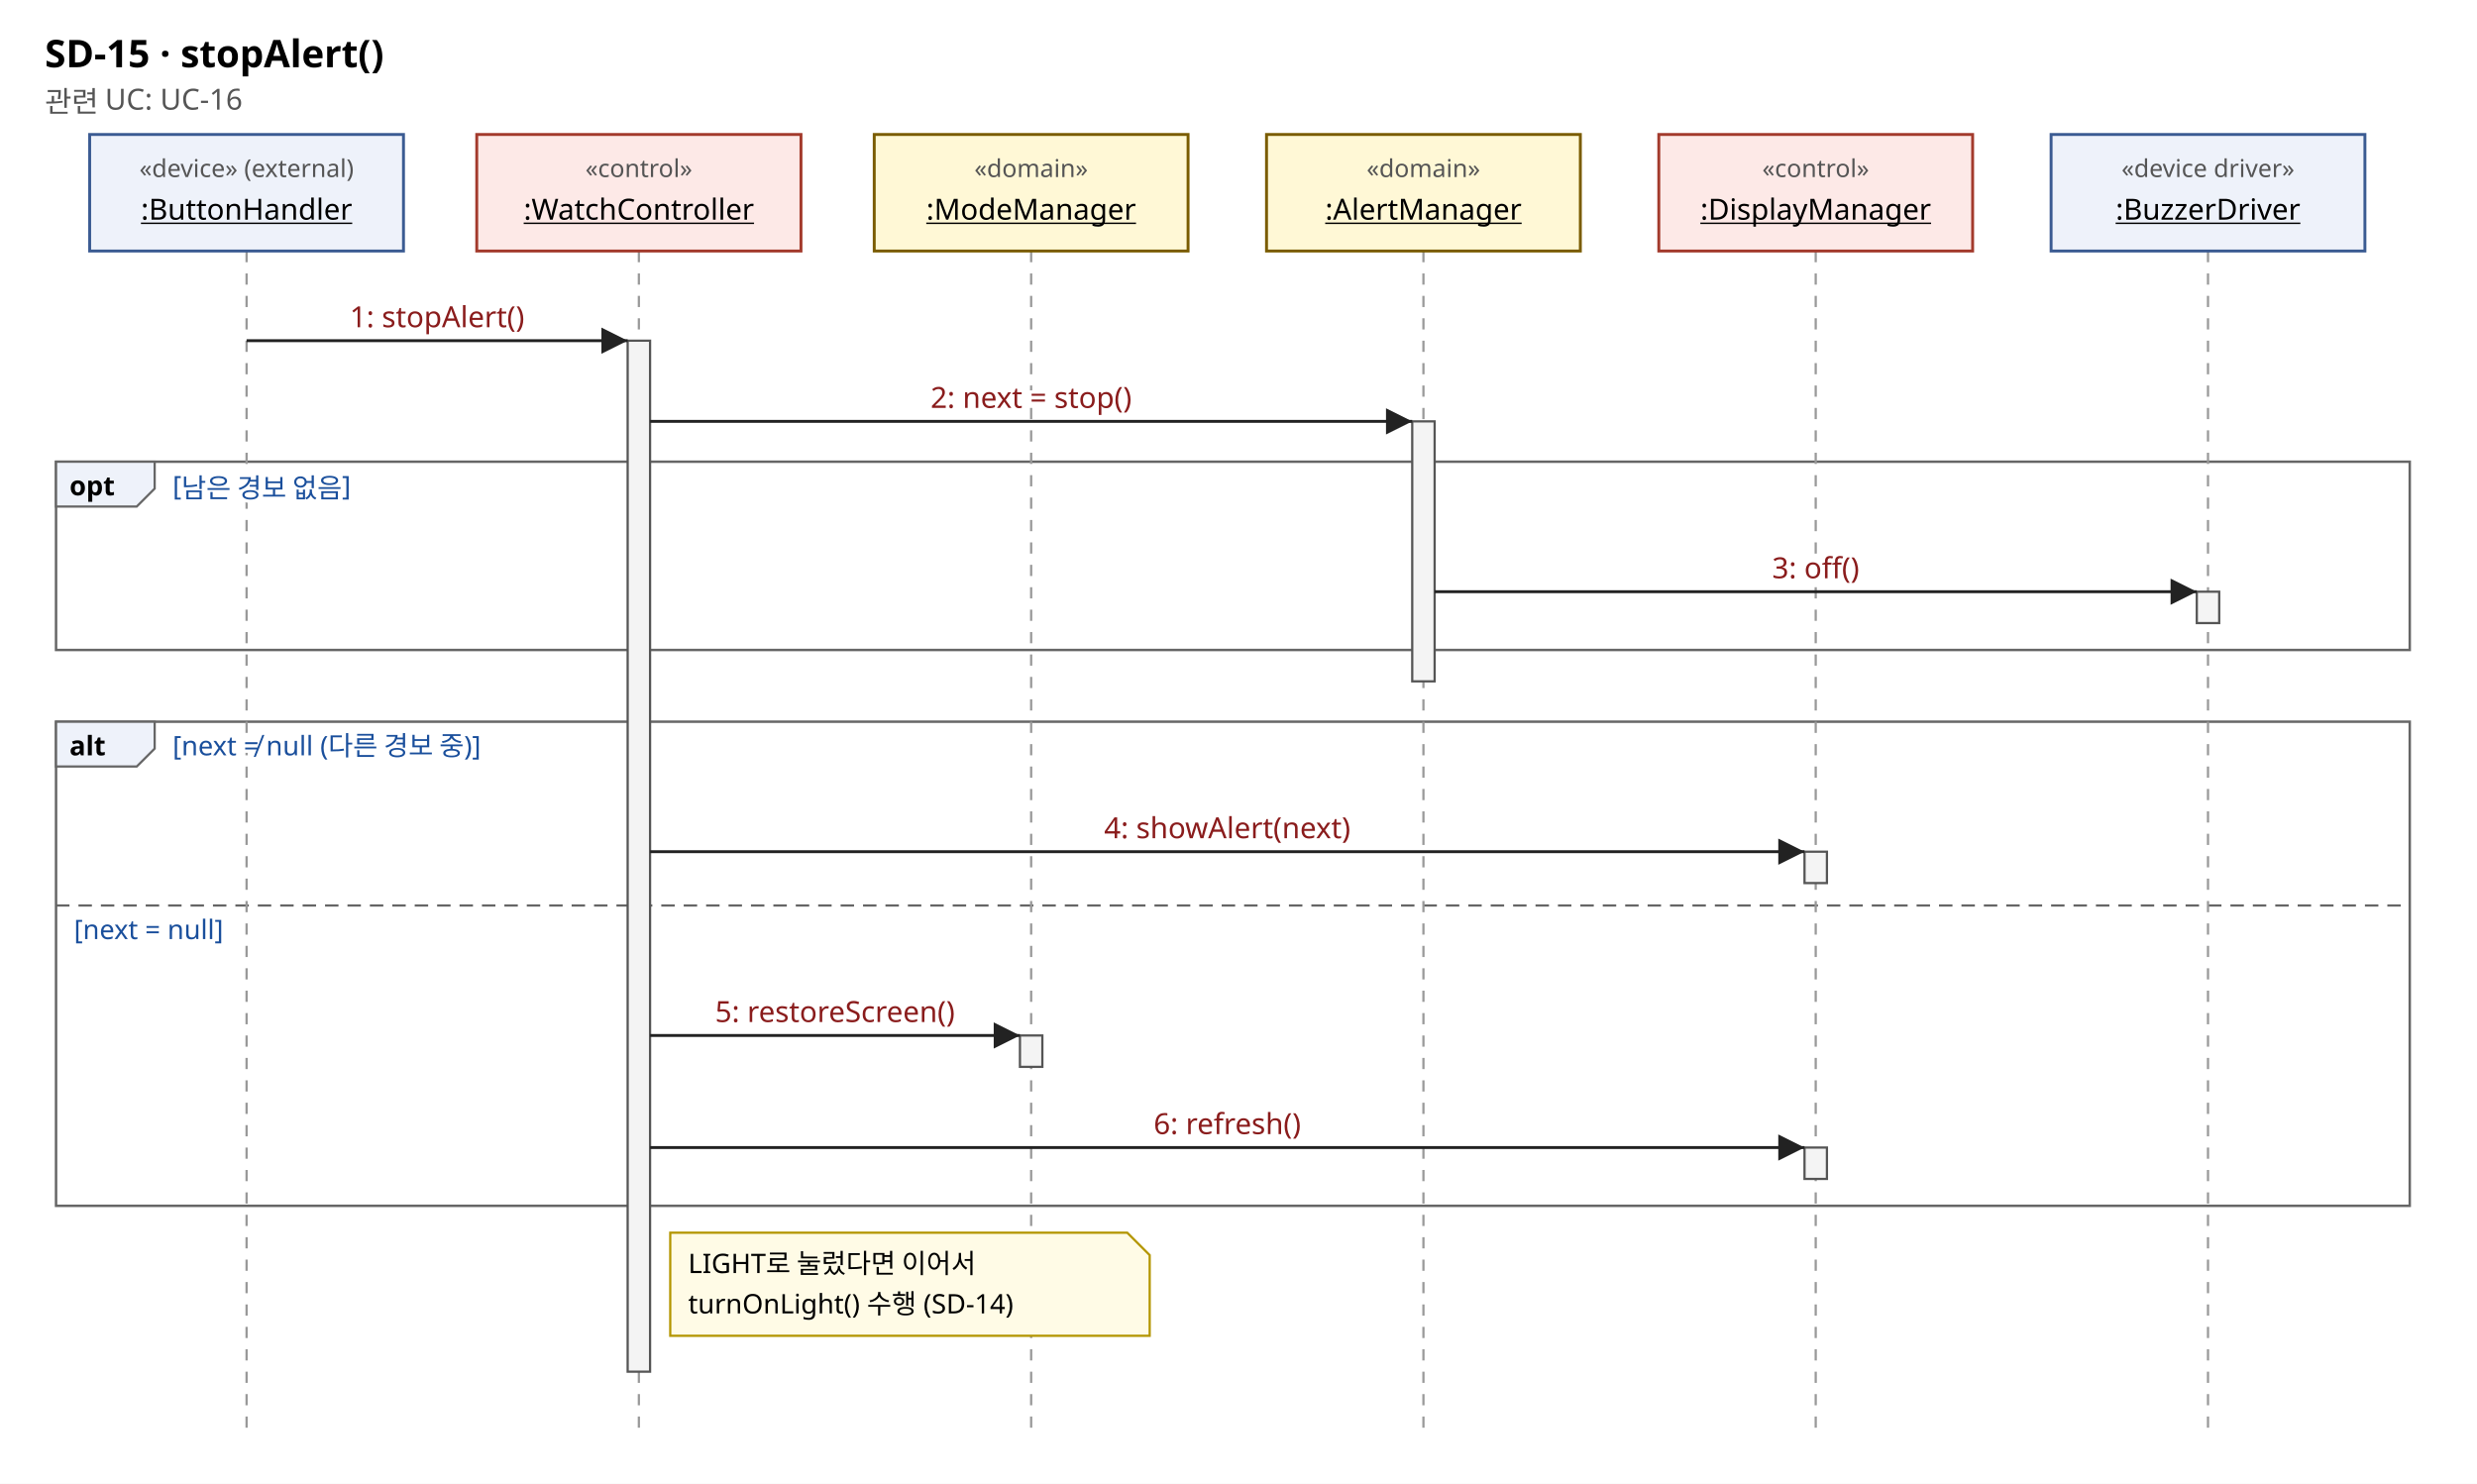
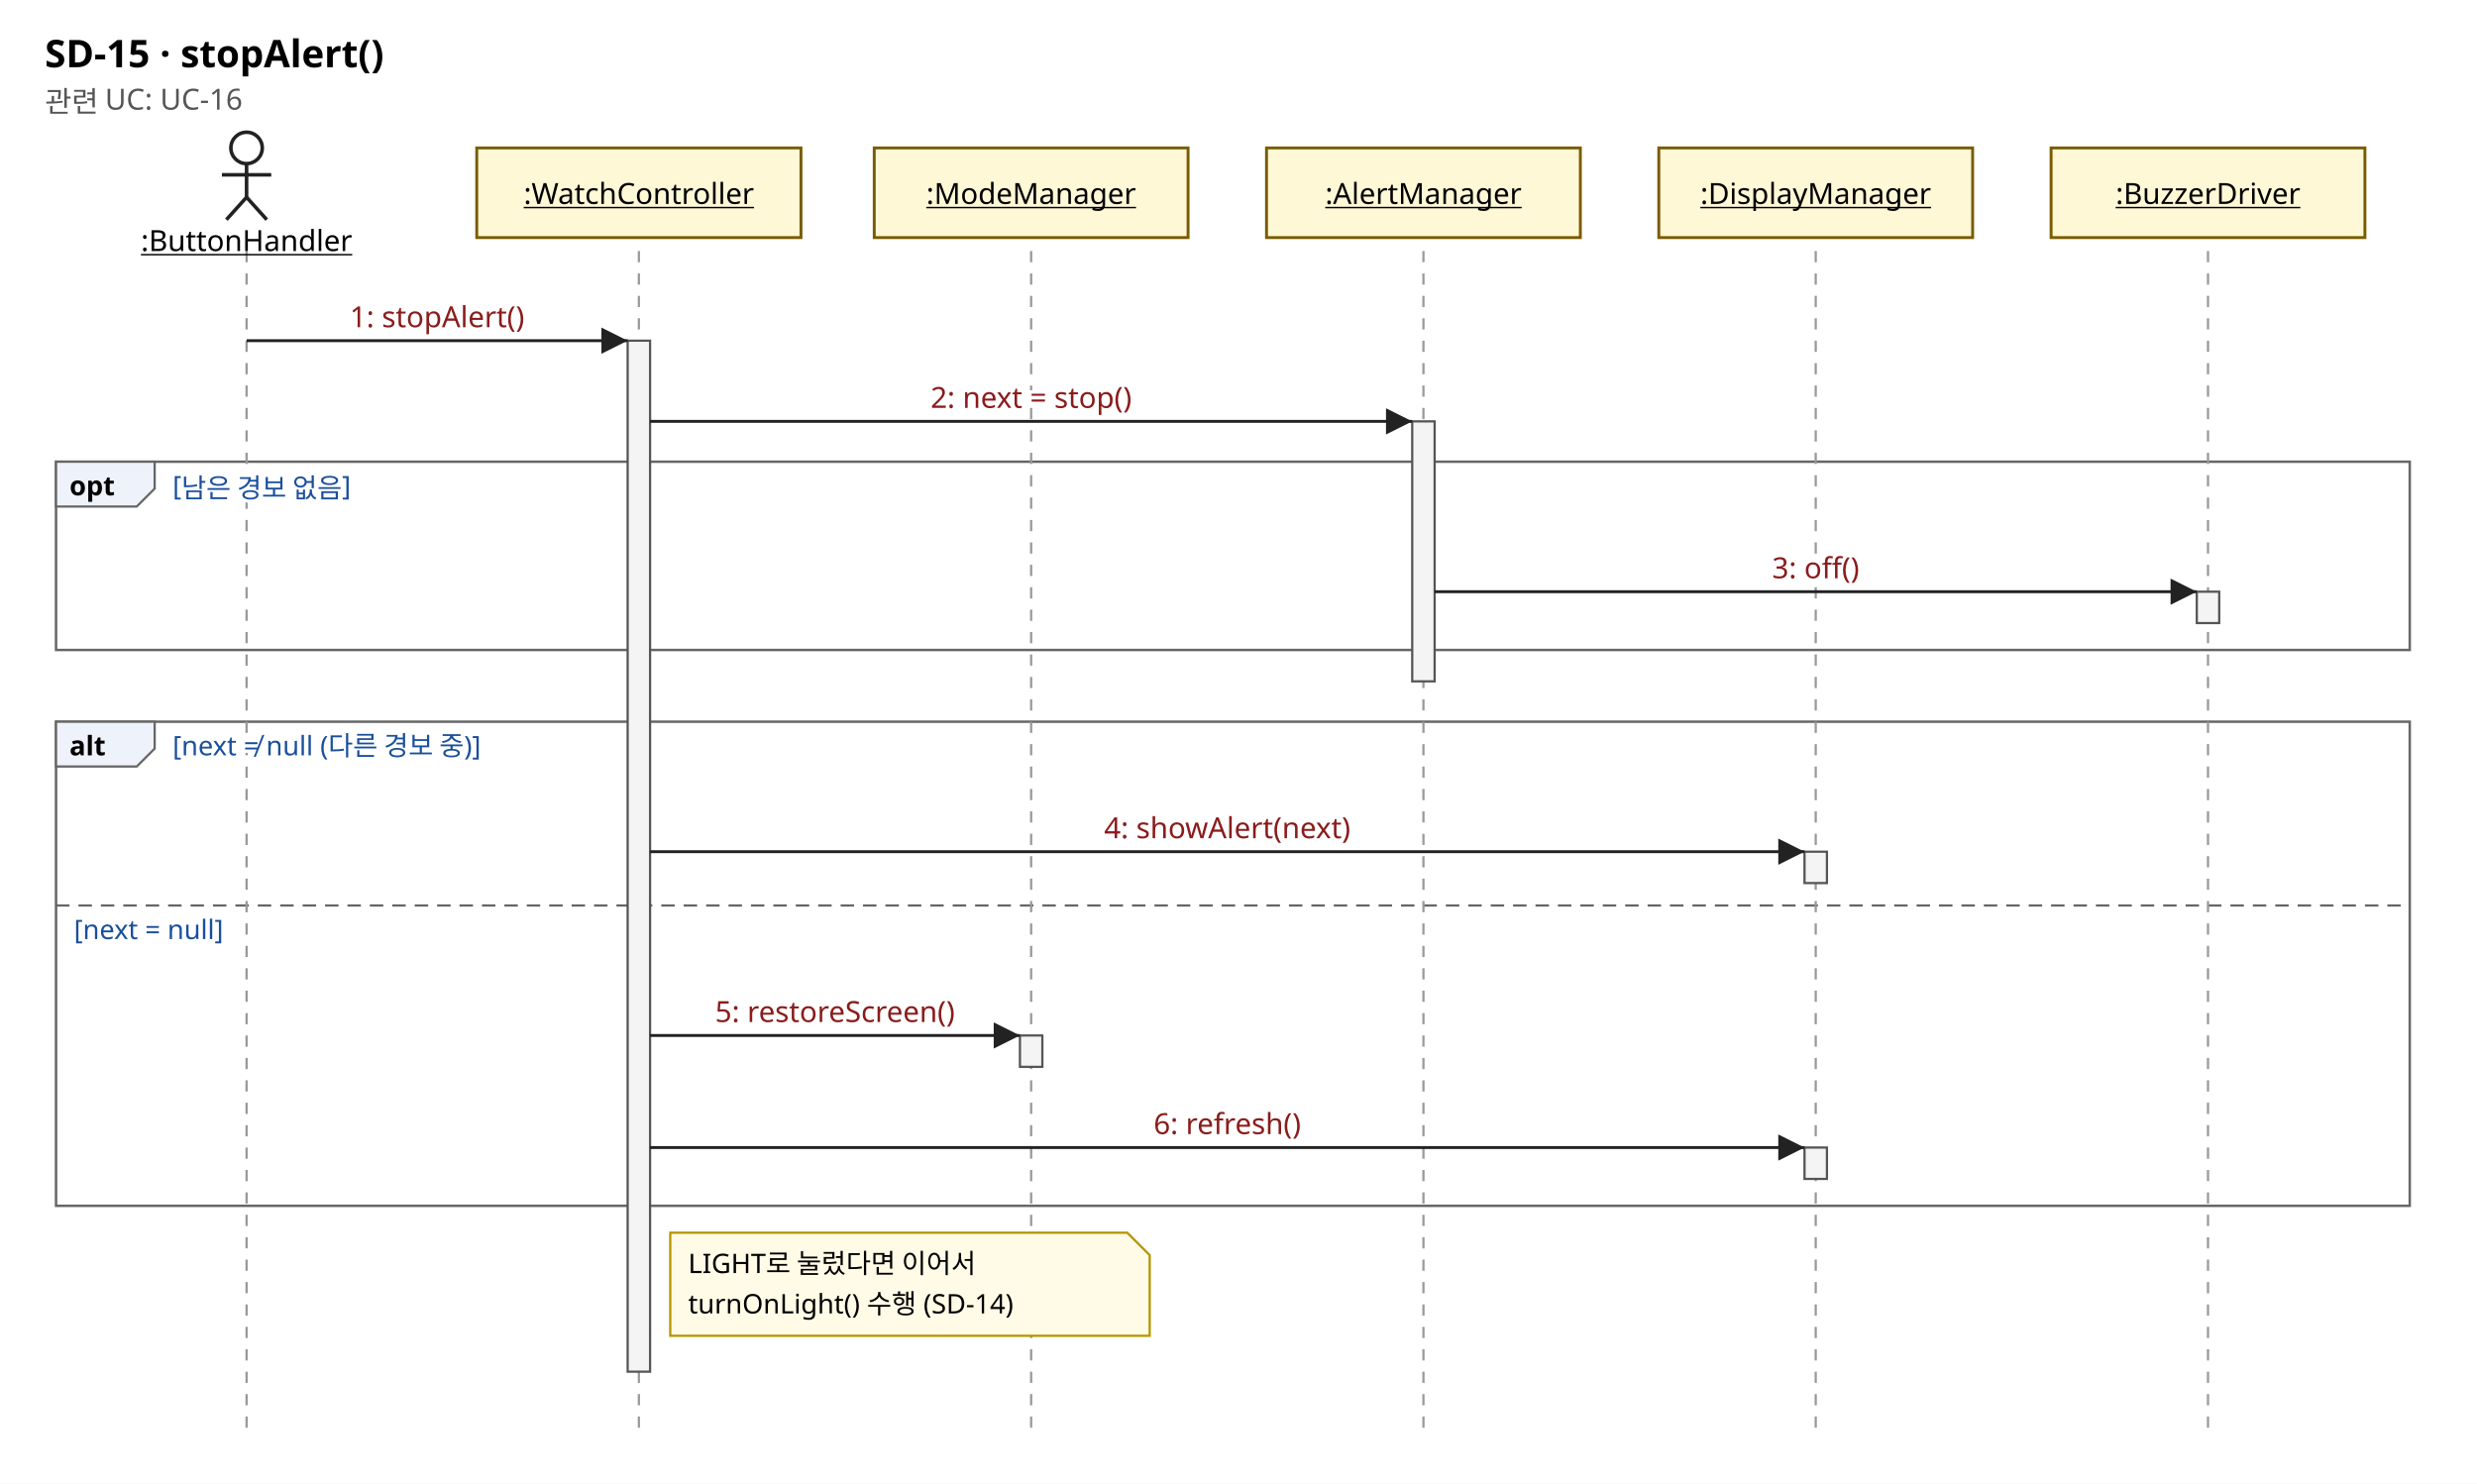
<svg xmlns="http://www.w3.org/2000/svg" width="1105" height="662" viewBox="0 0 1105 662" font-family="Malgun Gothic, Apple SD Gothic Neo, Noto Sans KR, WenQuanYi Zen Hei, sans-serif">
  <defs>
    <marker id="f" viewBox="0 0 10 10" refX="10" refY="5" markerWidth="9" markerHeight="9" orient="auto">
      <path d="M0,0 L10,5 L0,10 z" fill="#222" />
    </marker>
  </defs>
  <rect width="1105" height="662" fill="#fff" />
  <text x="20" y="30" font-size="17" font-weight="bold">SD-15 · stopAlert()</text>
  <text x="20" y="50" font-size="13" fill="#555">관련 UC: UC-16</text>
  <rect x="25" y="206" width="1050" height="84" fill="none" stroke="#666" stroke-width="1.1" />
  <path d="M25,206 h44 v12 l-8,8 h-36 z" fill="#eef2fa" stroke="#666" />
  <text x="31" y="221" font-size="12" font-weight="bold">opt</text>
  <rect x="25" y="322" width="1050" height="216" fill="none" stroke="#666" stroke-width="1.1" />
  <path d="M25,322 h44 v12 l-8,8 h-36 z" fill="#eef2fa" stroke="#666" />
  <text x="31" y="337" font-size="12" font-weight="bold">alt</text>
  <line x1="25" y1="404" x2="1075" y2="404" stroke="#666" stroke-dasharray="6 4" />
  <line x1="110" y1="112" x2="110" y2="642" stroke="#999" stroke-dasharray="5 5" />
-   <rect x="40.0" y="60" width="140" height="52" fill="#eef2fa" stroke="#3b5b92" stroke-width="1.3" />
-   <text x="110" y="79" text-anchor="middle" font-size="11" fill="#555">«device» (external)</text>
-   <text x="110" y="98" text-anchor="middle" font-size="13" text-decoration="underline">:ButtonHandler</text>
+   <g stroke="#222" stroke-width="1.6" fill="none">
+     <circle cx="110" cy="66" r="7" />
+     <line x1="110" y1="73" x2="110" y2="88" />
+     <line x1="99" y1="78" x2="121" y2="78" />
+     <line x1="110" y1="88" x2="101" y2="98" />
+     <line x1="110" y1="88" x2="119" y2="98" />
+   </g>
+   <text x="110" y="112" text-anchor="middle" font-size="13" text-decoration="underline">:ButtonHandler</text>
  <line x1="285" y1="112" x2="285" y2="642" stroke="#999" stroke-dasharray="5 5" />
-   <rect x="212.68" y="60" width="144.64" height="52" fill="#fde9e7" stroke="#a33a2c" stroke-width="1.3" />
-   <text x="285" y="79" text-anchor="middle" font-size="11" fill="#555">«control»</text>
-   <text x="285" y="98" text-anchor="middle" font-size="13" text-decoration="underline">:WatchController</text>
+   <rect x="212.68" y="66" width="144.64" height="40" fill="#fff8d6" stroke="#7a5c00" stroke-width="1.3" />
+   <text x="285" y="91" text-anchor="middle" font-size="13" text-decoration="underline">:WatchController</text>
  <line x1="460" y1="112" x2="460" y2="642" stroke="#999" stroke-dasharray="5 5" />
-   <rect x="390.0" y="60" width="140" height="52" fill="#fff8d6" stroke="#7a5c00" stroke-width="1.3" />
-   <text x="460" y="79" text-anchor="middle" font-size="11" fill="#555">«domain»</text>
-   <text x="460" y="98" text-anchor="middle" font-size="13" text-decoration="underline">:ModeManager</text>
+   <rect x="390.0" y="66" width="140" height="40" fill="#fff8d6" stroke="#7a5c00" stroke-width="1.3" />
+   <text x="460" y="91" text-anchor="middle" font-size="13" text-decoration="underline">:ModeManager</text>
  <line x1="635" y1="112" x2="635" y2="642" stroke="#999" stroke-dasharray="5 5" />
-   <rect x="565.0" y="60" width="140" height="52" fill="#fff8d6" stroke="#7a5c00" stroke-width="1.3" />
-   <text x="635" y="79" text-anchor="middle" font-size="11" fill="#555">«domain»</text>
-   <text x="635" y="98" text-anchor="middle" font-size="13" text-decoration="underline">:AlertManager</text>
+   <rect x="565.0" y="66" width="140" height="40" fill="#fff8d6" stroke="#7a5c00" stroke-width="1.3" />
+   <text x="635" y="91" text-anchor="middle" font-size="13" text-decoration="underline">:AlertManager</text>
  <line x1="810" y1="112" x2="810" y2="642" stroke="#999" stroke-dasharray="5 5" />
-   <rect x="740.0" y="60" width="140" height="52" fill="#fde9e7" stroke="#a33a2c" stroke-width="1.3" />
-   <text x="810" y="79" text-anchor="middle" font-size="11" fill="#555">«control»</text>
-   <text x="810" y="98" text-anchor="middle" font-size="13" text-decoration="underline">:DisplayManager</text>
+   <rect x="740.0" y="66" width="140" height="40" fill="#fff8d6" stroke="#7a5c00" stroke-width="1.3" />
+   <text x="810" y="91" text-anchor="middle" font-size="13" text-decoration="underline">:DisplayManager</text>
  <line x1="985" y1="112" x2="985" y2="642" stroke="#999" stroke-dasharray="5 5" />
-   <rect x="915.0" y="60" width="140" height="52" fill="#eef2fa" stroke="#3b5b92" stroke-width="1.3" />
-   <text x="985" y="79" text-anchor="middle" font-size="11" fill="#555">«device driver»</text>
-   <text x="985" y="98" text-anchor="middle" font-size="13" text-decoration="underline">:BuzzerDriver</text>
+   <rect x="915.0" y="66" width="140" height="40" fill="#fff8d6" stroke="#7a5c00" stroke-width="1.3" />
+   <text x="985" y="91" text-anchor="middle" font-size="13" text-decoration="underline">:BuzzerDriver</text>
  <rect x="980" y="264" width="10" height="14" fill="#f4f4f4" stroke="#555" />
  <rect x="630" y="188" width="10" height="116" fill="#f4f4f4" stroke="#555" />
  <rect x="805" y="380" width="10" height="14" fill="#f4f4f4" stroke="#555" />
  <rect x="455" y="462" width="10" height="14" fill="#f4f4f4" stroke="#555" />
  <rect x="805" y="512" width="10" height="14" fill="#f4f4f4" stroke="#555" />
  <rect x="280" y="152" width="10" height="460" fill="#f4f4f4" stroke="#555" />
  <line x1="110" y1="152" x2="280" y2="152" stroke="#222" stroke-width="1.3" marker-end="url(#f)" />
  <text x="195.0" y="146" text-anchor="middle" font-size="13" fill="#8a1c1c" stroke="#fff" stroke-width="3" paint-order="stroke">1: stopAlert()</text>
  <line x1="290" y1="188" x2="630" y2="188" stroke="#222" stroke-width="1.3" marker-end="url(#f)" />
  <text x="460.0" y="182" text-anchor="middle" font-size="13" fill="#8a1c1c" stroke="#fff" stroke-width="3" paint-order="stroke">2: next = stop()</text>
  <line x1="640" y1="264" x2="980" y2="264" stroke="#222" stroke-width="1.3" marker-end="url(#f)" />
  <text x="810.0" y="258" text-anchor="middle" font-size="13" fill="#8a1c1c" stroke="#fff" stroke-width="3" paint-order="stroke">3: off()</text>
  <line x1="290" y1="380" x2="805" y2="380" stroke="#222" stroke-width="1.3" marker-end="url(#f)" />
  <text x="547.5" y="374" text-anchor="middle" font-size="13" fill="#8a1c1c" stroke="#fff" stroke-width="3" paint-order="stroke">4: showAlert(next)</text>
  <line x1="290" y1="462" x2="455" y2="462" stroke="#222" stroke-width="1.3" marker-end="url(#f)" />
  <text x="372.5" y="456" text-anchor="middle" font-size="13" fill="#8a1c1c" stroke="#fff" stroke-width="3" paint-order="stroke">5: restoreScreen()</text>
  <line x1="290" y1="512" x2="805" y2="512" stroke="#222" stroke-width="1.3" marker-end="url(#f)" />
  <text x="547.5" y="506" text-anchor="middle" font-size="13" fill="#8a1c1c" stroke="#fff" stroke-width="3" paint-order="stroke">6: refresh()</text>
  <path d="M299,550 h203.88 l10,10 v36 h-213.88 z" fill="#fffbe6" stroke="#b39500" />
  <text x="307" y="568" font-size="12">LIGHT로 눌렀다면 이어서</text>
  <text x="307" y="586" font-size="12">turnOnLight() 수행 (SD-14)</text>
  <text x="77" y="221" font-size="12" fill="#1a4f9c" stroke="#fff" stroke-width="3" paint-order="stroke">[남은 경보 없음]</text>
  <text x="77" y="337" font-size="12" fill="#1a4f9c" stroke="#fff" stroke-width="3" paint-order="stroke">[next ≠ null (다른 경보 중)]</text>
  <text x="33" y="419" font-size="12" fill="#1a4f9c" stroke="#fff" stroke-width="3" paint-order="stroke">[next = null]</text>
</svg>
